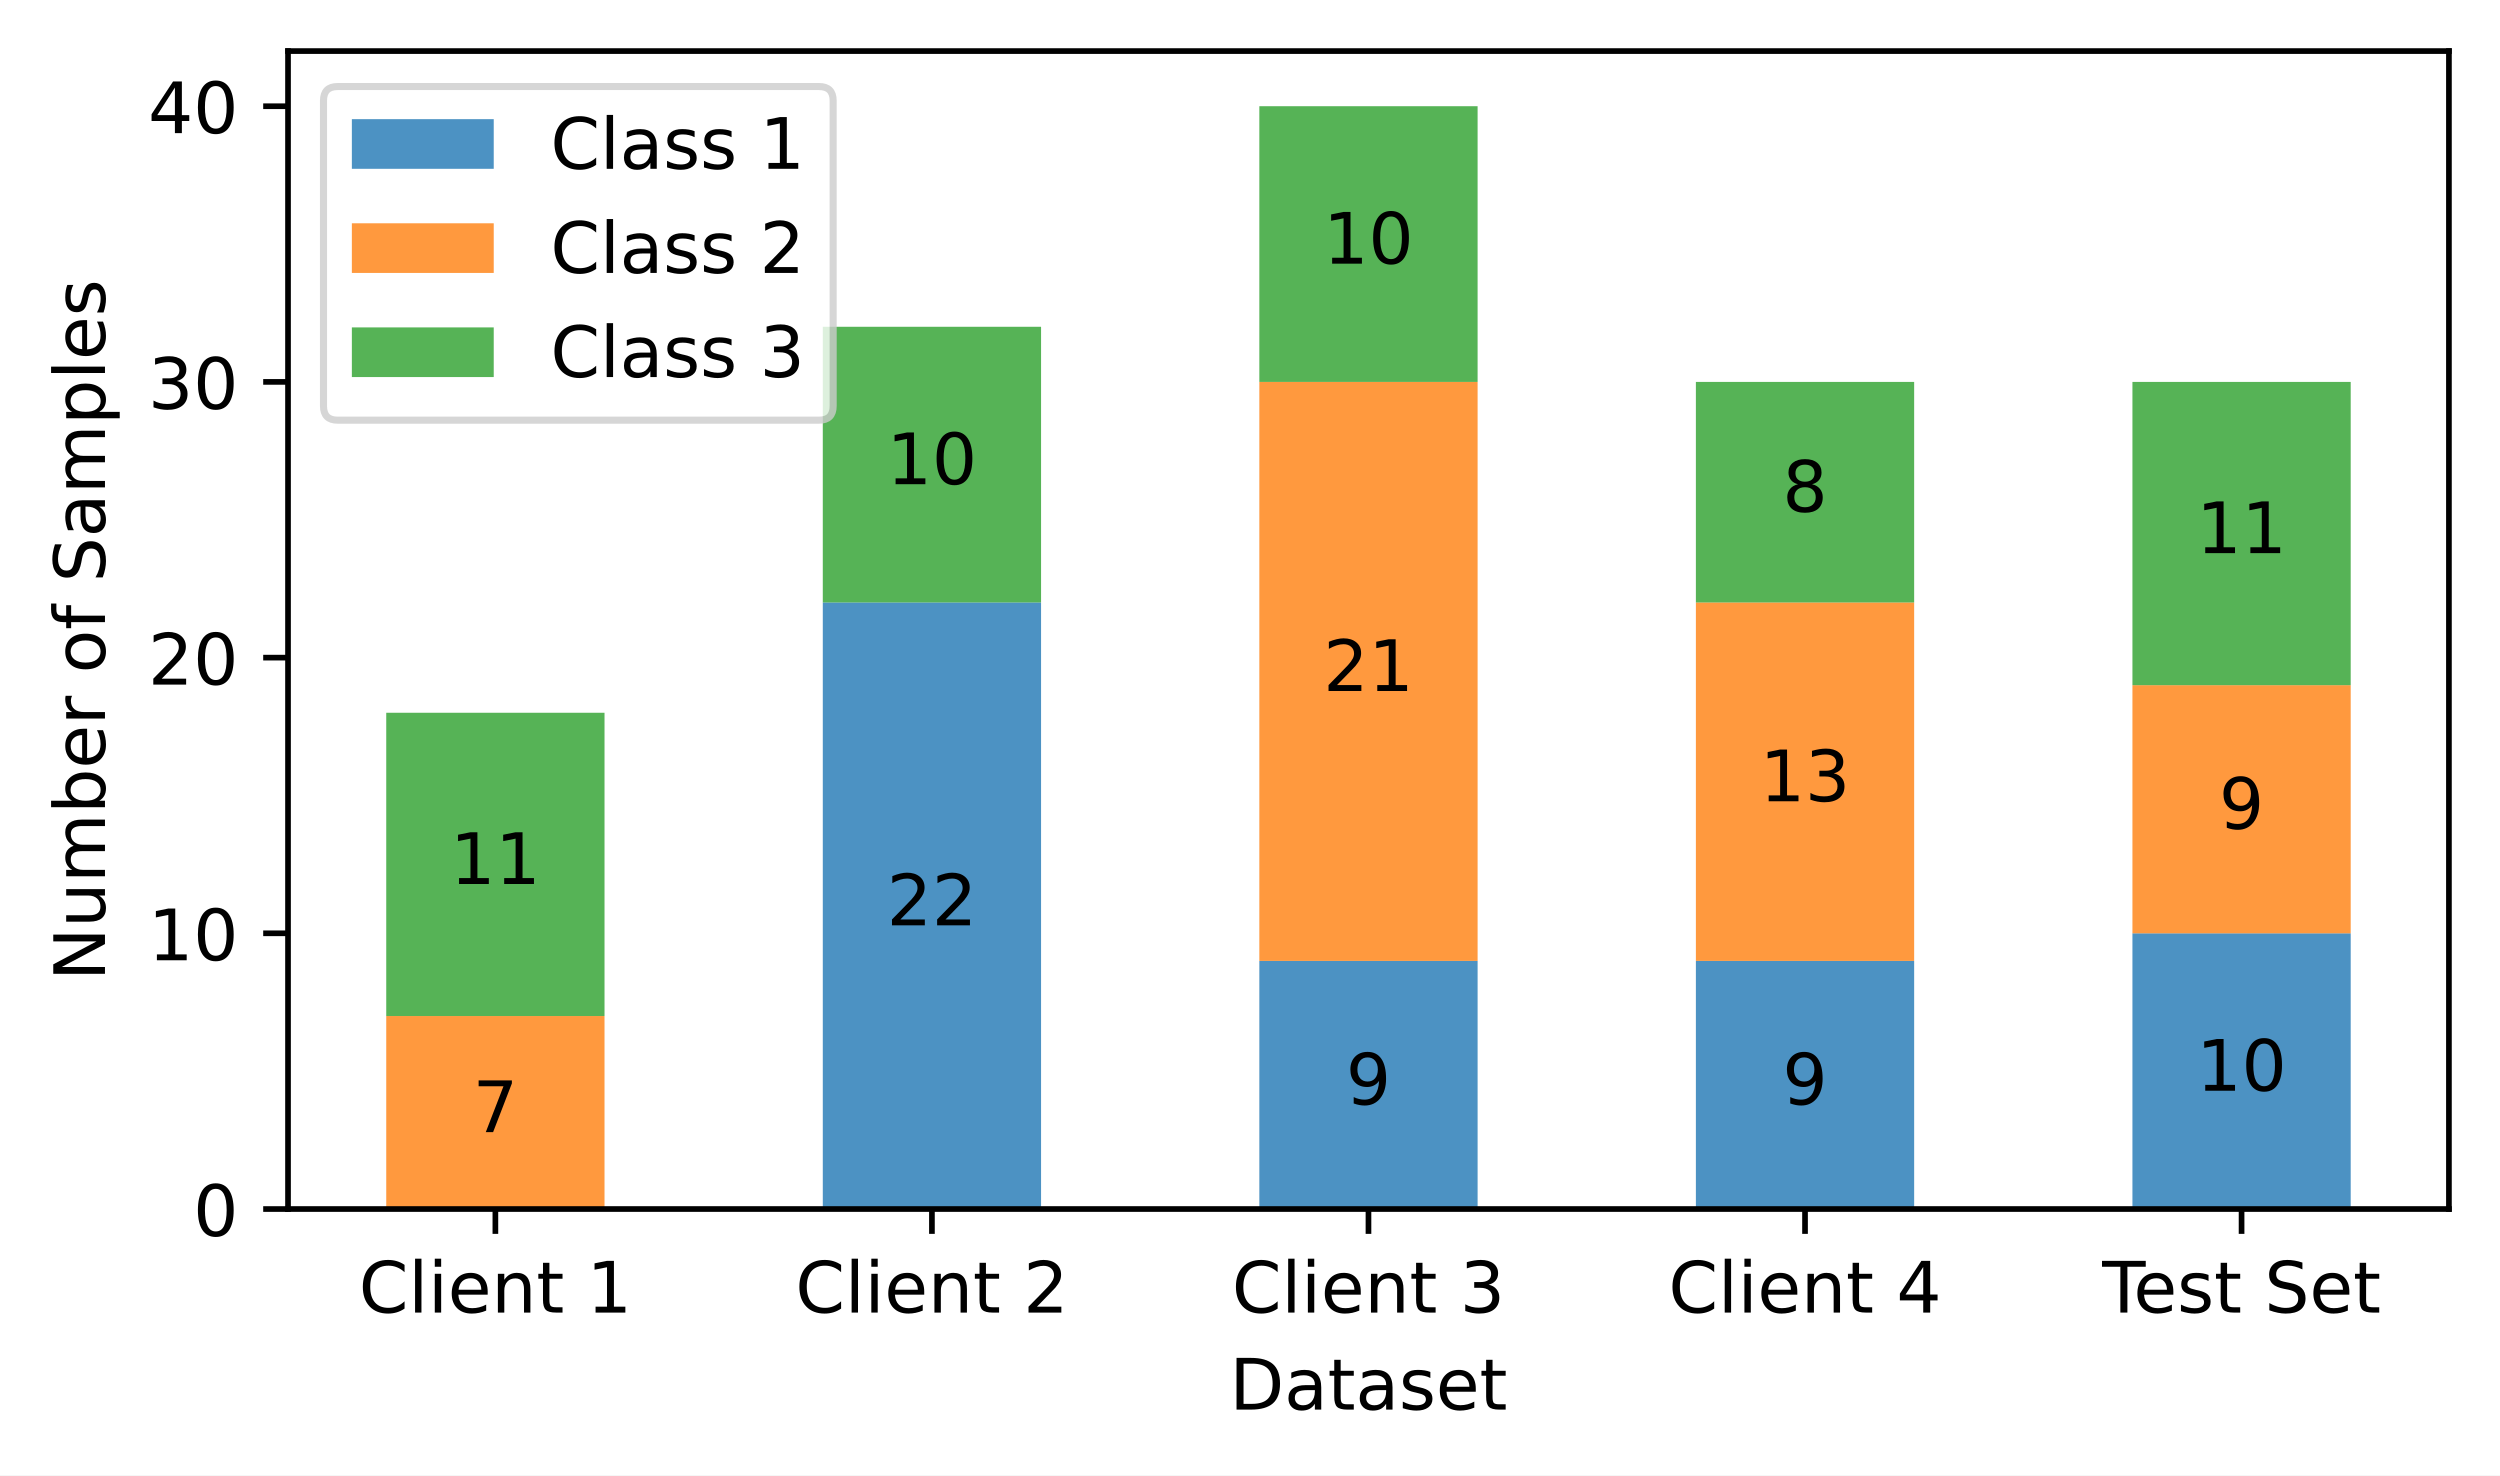
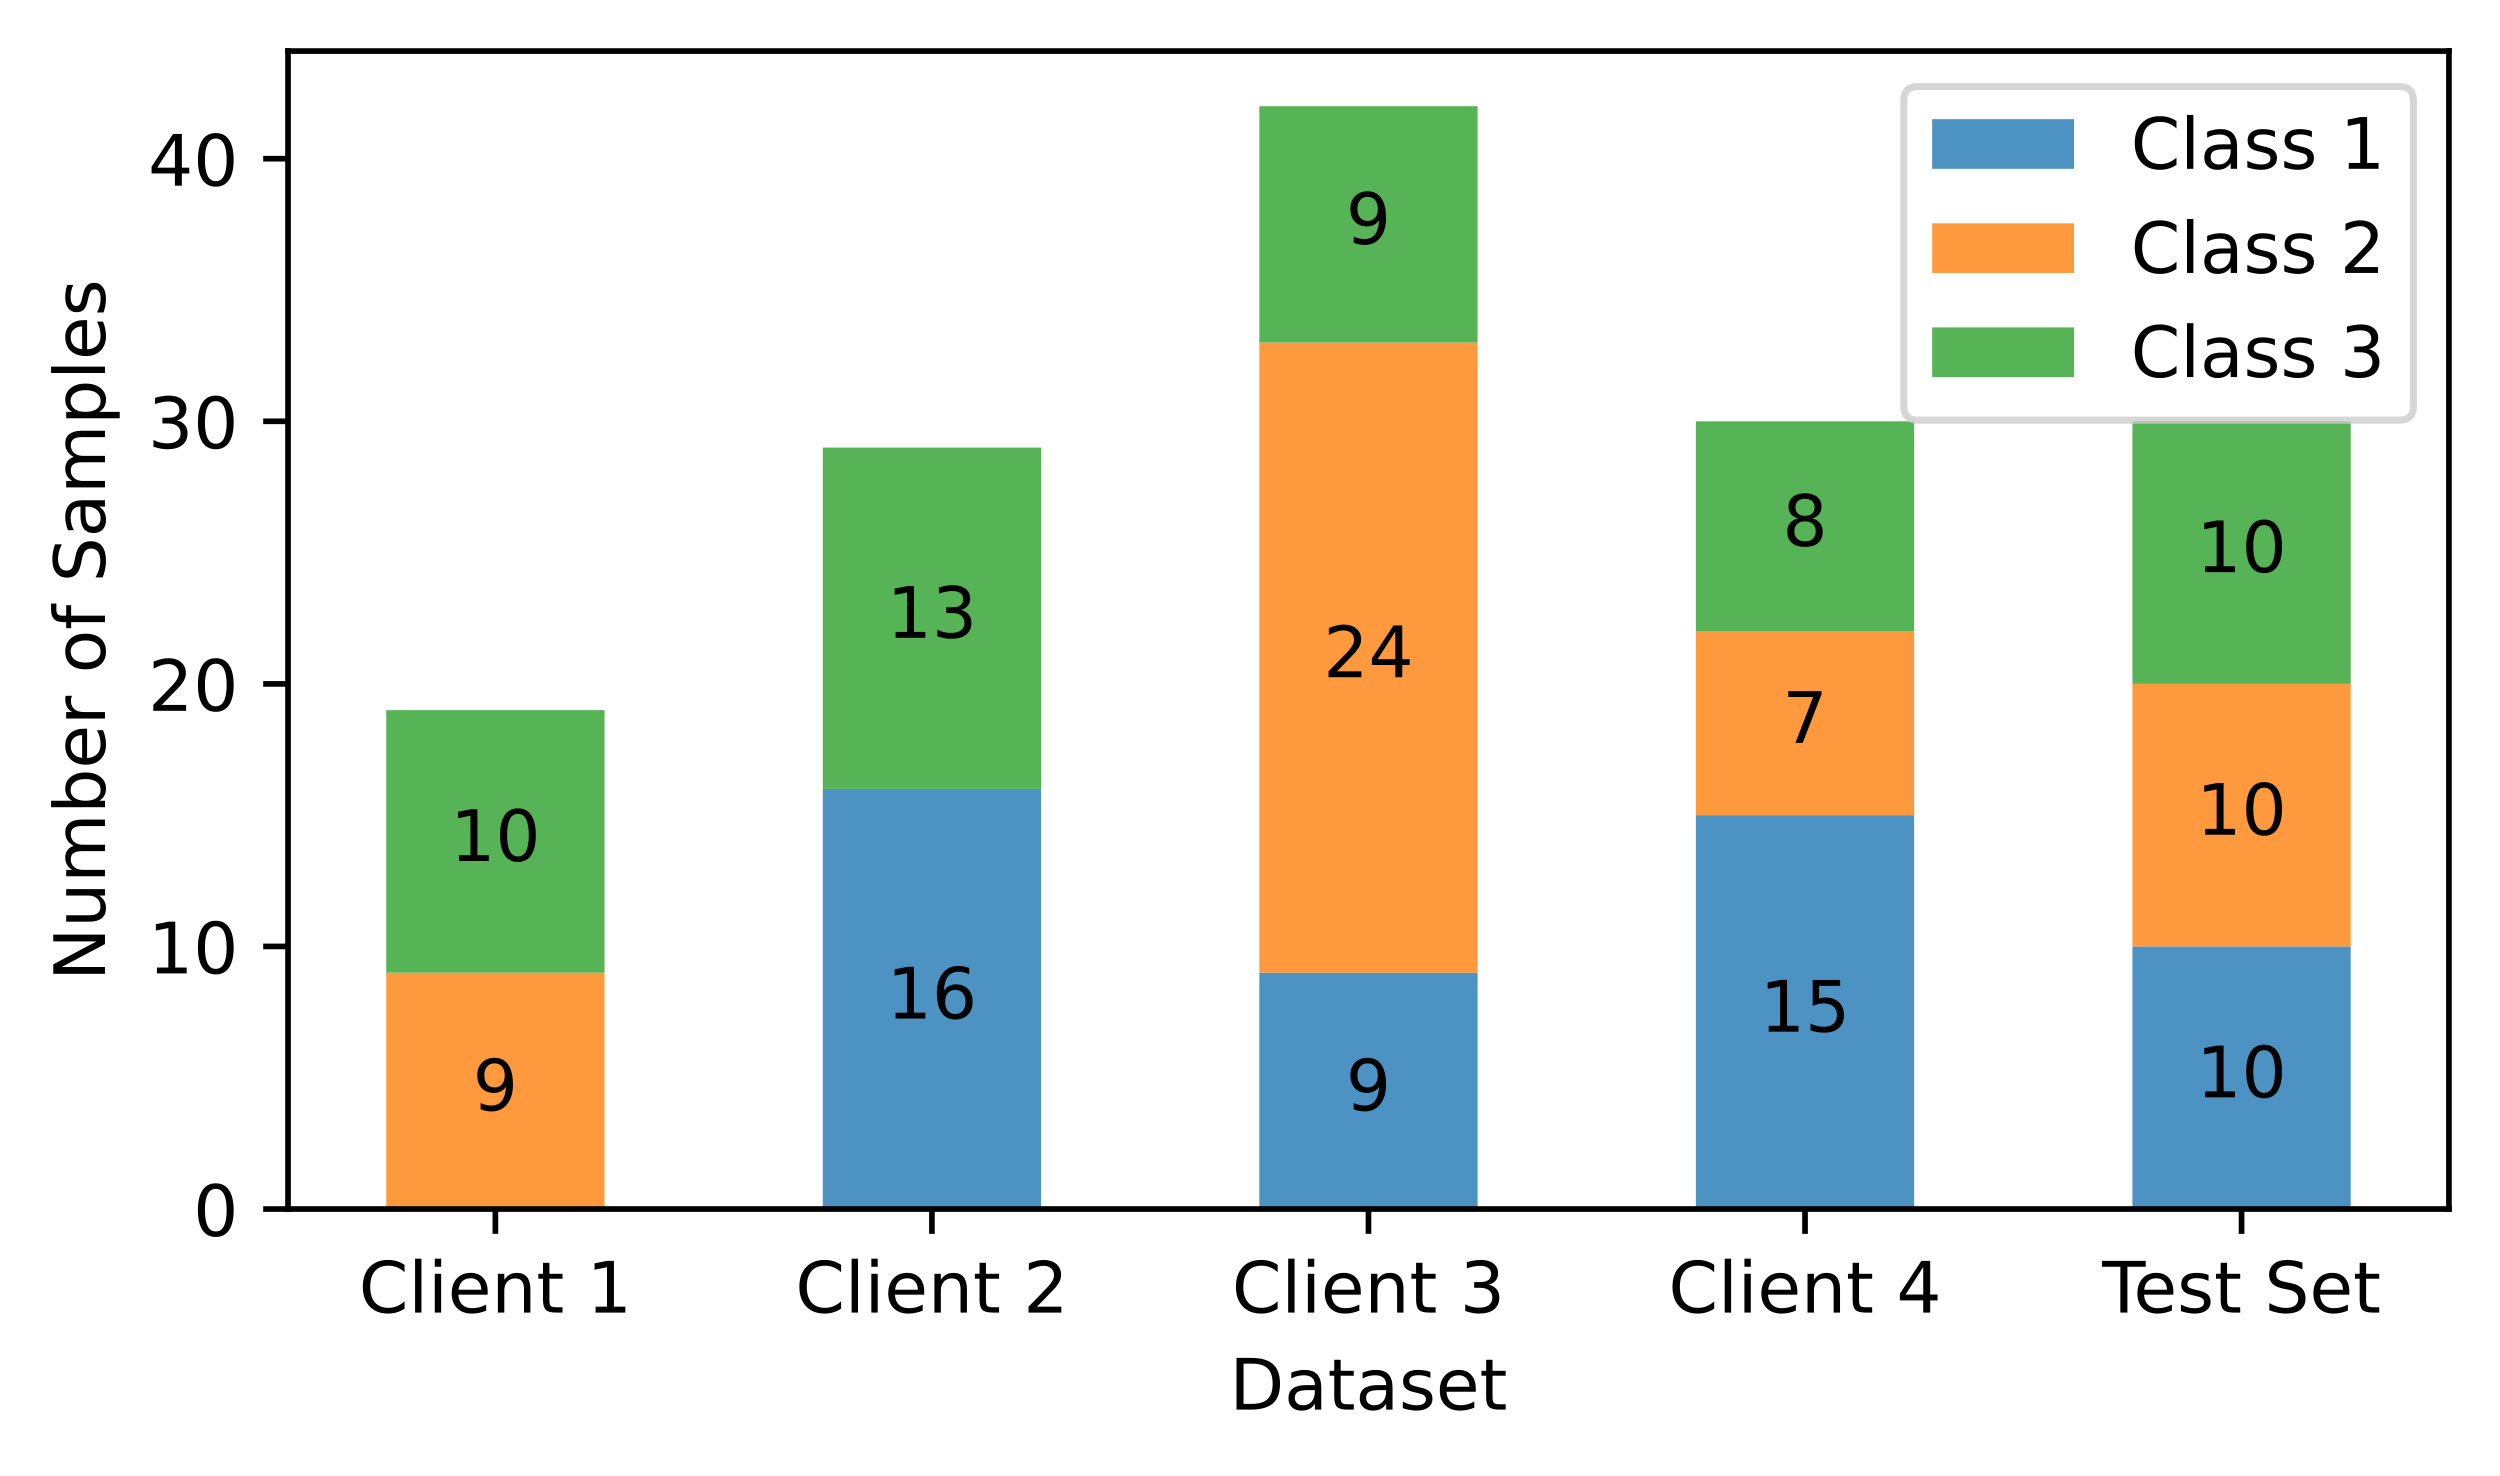
<svg xmlns="http://www.w3.org/2000/svg" xmlns:xlink="http://www.w3.org/1999/xlink" width="352.433pt" height="207.996pt" viewBox="0 0 352.433 207.996" version="1.1">
  <defs>
    <style type="text/css">*{stroke-linejoin: round; stroke-linecap: butt}</style>
  </defs>
  <g id="figure_1">
    <g id="patch_1">
      <path d="M 0 207.996  L 352.433 207.996  L 352.433 0  L 0 0  z " style="fill: #ffffff" />
    </g>
    <g id="axes_1">
      <g id="patch_2">
        <path d="M 40.603 170.44  L 345.233 170.44  L 345.233 7.2  L 40.603 7.2  z " style="fill: #ffffff" />
      </g>
      <g id="patch_3">
-         <path d="M 54.45 170.44  L 85.221 170.44  L 85.221 170.44  L 54.45 170.44  z " clip-path="url(#p3983494d0d)" style="fill: #1f77b4; opacity: 0.8" />
+         <path d="M 54.45 170.44  L 85.221 170.44  L 85.221 170.44  L 54.45 170.44  z " clip-path="url(#pff67cc8f64)" style="fill: #1f77b4; opacity: 0.8" />
      </g>
      <g id="patch_4">
-         <path d="M 115.991 170.44  L 146.762 170.44  L 146.762 84.933  L 115.991 84.933  z " clip-path="url(#p3983494d0d)" style="fill: #1f77b4; opacity: 0.8" />
+         <path d="M 115.991 170.44  L 146.762 170.44  L 146.762 111.215  L 115.991 111.215  z " clip-path="url(#pff67cc8f64)" style="fill: #1f77b4; opacity: 0.8" />
      </g>
      <g id="patch_5">
-         <path d="M 177.533 170.44  L 208.303 170.44  L 208.303 135.46  L 177.533 135.46  z " clip-path="url(#p3983494d0d)" style="fill: #1f77b4; opacity: 0.8" />
+         <path d="M 177.533 170.44  L 208.303 170.44  L 208.303 137.126  L 177.533 137.126  z " clip-path="url(#pff67cc8f64)" style="fill: #1f77b4; opacity: 0.8" />
      </g>
      <g id="patch_6">
-         <path d="M 239.074 170.44  L 269.845 170.44  L 269.845 135.46  L 239.074 135.46  z " clip-path="url(#p3983494d0d)" style="fill: #1f77b4; opacity: 0.8" />
+         <path d="M 239.074 170.44  L 269.845 170.44  L 269.845 114.916  L 239.074 114.916  z " clip-path="url(#pff67cc8f64)" style="fill: #1f77b4; opacity: 0.8" />
      </g>
      <g id="patch_7">
-         <path d="M 300.616 170.44  L 331.386 170.44  L 331.386 131.573  L 300.616 131.573  z " clip-path="url(#p3983494d0d)" style="fill: #1f77b4; opacity: 0.8" />
+         <path d="M 300.616 170.44  L 331.386 170.44  L 331.386 133.424  L 300.616 133.424  z " clip-path="url(#pff67cc8f64)" style="fill: #1f77b4; opacity: 0.8" />
      </g>
      <g id="patch_8">
-         <path d="M 54.45 170.44  L 85.221 170.44  L 85.221 143.233  L 54.45 143.233  z " clip-path="url(#p3983494d0d)" style="fill: #ff7f0e; opacity: 0.8" />
+         <path d="M 54.45 170.44  L 85.221 170.44  L 85.221 137.126  L 54.45 137.126  z " clip-path="url(#pff67cc8f64)" style="fill: #ff7f0e; opacity: 0.8" />
      </g>
      <g id="patch_9">
-         <path d="M 115.991 84.933  L 146.762 84.933  L 146.762 84.933  L 115.991 84.933  z " clip-path="url(#p3983494d0d)" style="fill: #ff7f0e; opacity: 0.8" />
+         <path d="M 115.991 111.215  L 146.762 111.215  L 146.762 111.215  L 115.991 111.215  z " clip-path="url(#pff67cc8f64)" style="fill: #ff7f0e; opacity: 0.8" />
      </g>
      <g id="patch_10">
-         <path d="M 177.533 135.46  L 208.303 135.46  L 208.303 53.84  L 177.533 53.84  z " clip-path="url(#p3983494d0d)" style="fill: #ff7f0e; opacity: 0.8" />
+         <path d="M 177.533 137.126  L 208.303 137.126  L 208.303 48.288  L 177.533 48.288  z " clip-path="url(#pff67cc8f64)" style="fill: #ff7f0e; opacity: 0.8" />
      </g>
      <g id="patch_11">
-         <path d="M 239.074 135.46  L 269.845 135.46  L 269.845 84.933  L 239.074 84.933  z " clip-path="url(#p3983494d0d)" style="fill: #ff7f0e; opacity: 0.8" />
+         <path d="M 239.074 114.916  L 269.845 114.916  L 269.845 89.005  L 239.074 89.005  z " clip-path="url(#pff67cc8f64)" style="fill: #ff7f0e; opacity: 0.8" />
      </g>
      <g id="patch_12">
-         <path d="M 300.616 131.573  L 331.386 131.573  L 331.386 96.593  L 300.616 96.593  z " clip-path="url(#p3983494d0d)" style="fill: #ff7f0e; opacity: 0.8" />
+         <path d="M 300.616 133.424  L 331.386 133.424  L 331.386 96.408  L 300.616 96.408  z " clip-path="url(#pff67cc8f64)" style="fill: #ff7f0e; opacity: 0.8" />
      </g>
      <g id="patch_13">
-         <path d="M 54.45 143.233  L 85.221 143.233  L 85.221 100.48  L 54.45 100.48  z " clip-path="url(#p3983494d0d)" style="fill: #2ca02c; opacity: 0.8" />
+         <path d="M 54.45 137.126  L 85.221 137.126  L 85.221 100.11  L 54.45 100.11  z " clip-path="url(#pff67cc8f64)" style="fill: #2ca02c; opacity: 0.8" />
      </g>
      <g id="patch_14">
-         <path d="M 115.991 84.933  L 146.762 84.933  L 146.762 46.067  L 115.991 46.067  z " clip-path="url(#p3983494d0d)" style="fill: #2ca02c; opacity: 0.8" />
+         <path d="M 115.991 111.215  L 146.762 111.215  L 146.762 63.094  L 115.991 63.094  z " clip-path="url(#pff67cc8f64)" style="fill: #2ca02c; opacity: 0.8" />
      </g>
      <g id="patch_15">
-         <path d="M 177.533 53.84  L 208.303 53.84  L 208.303 14.973  L 177.533 14.973  z " clip-path="url(#p3983494d0d)" style="fill: #2ca02c; opacity: 0.8" />
+         <path d="M 177.533 48.288  L 208.303 48.288  L 208.303 14.973  L 177.533 14.973  z " clip-path="url(#pff67cc8f64)" style="fill: #2ca02c; opacity: 0.8" />
      </g>
      <g id="patch_16">
-         <path d="M 239.074 84.933  L 269.845 84.933  L 269.845 53.84  L 239.074 53.84  z " clip-path="url(#p3983494d0d)" style="fill: #2ca02c; opacity: 0.8" />
+         <path d="M 239.074 89.005  L 269.845 89.005  L 269.845 59.392  L 239.074 59.392  z " clip-path="url(#pff67cc8f64)" style="fill: #2ca02c; opacity: 0.8" />
      </g>
      <g id="patch_17">
-         <path d="M 300.616 96.593  L 331.386 96.593  L 331.386 53.84  L 300.616 53.84  z " clip-path="url(#p3983494d0d)" style="fill: #2ca02c; opacity: 0.8" />
+         <path d="M 300.616 96.408  L 331.386 96.408  L 331.386 59.392  L 300.616 59.392  z " clip-path="url(#pff67cc8f64)" style="fill: #2ca02c; opacity: 0.8" />
      </g>
      <g id="matplotlib.axis_1">
        <g id="xtick_1">
          <g id="line2d_1">
            <defs>
-               <path id="m4c59053c6f" d="M 0 0  L 0 3.5  " style="stroke: #000000; stroke-width: 0.8" />
+               <path id="ma53c6203c0" d="M 0 0  L 0 3.5  " style="stroke: #000000; stroke-width: 0.8" />
            </defs>
            <g>
-               <use xlink:href="#m4c59053c6f" x="69.835" y="170.44" style="stroke: #000000; stroke-width: 0.8" />
+               <use xlink:href="#ma53c6203c0" x="69.835" y="170.44" style="stroke: #000000; stroke-width: 0.8" />
            </g>
          </g>
          <g id="text_1">
            <g transform="translate(50.58998 185.0384) scale(0.1 -0.1)">
              <defs>
                <path id="DejaVuSans-43" d="M 4122 4306  L 4122 3641  Q 3803 3938 3442 4084  Q 3081 4231 2675 4231  Q 1875 4231 1450 3742  Q 1025 3253 1025 2328  Q 1025 1406 1450 917  Q 1875 428 2675 428  Q 3081 428 3442 575  Q 3803 722 4122 1019  L 4122 359  Q 3791 134 3420 21  Q 3050 -91 2638 -91  Q 1578 -91 968 557  Q 359 1206 359 2328  Q 359 3453 968 4101  Q 1578 4750 2638 4750  Q 3056 4750 3426 4639  Q 3797 4528 4122 4306  z " transform="scale(0.015625)" />
                <path id="DejaVuSans-6c" d="M 603 4863  L 1178 4863  L 1178 0  L 603 0  L 603 4863  z " transform="scale(0.015625)" />
                <path id="DejaVuSans-69" d="M 603 3500  L 1178 3500  L 1178 0  L 603 0  L 603 3500  z M 603 4863  L 1178 4863  L 1178 4134  L 603 4134  L 603 4863  z " transform="scale(0.015625)" />
                <path id="DejaVuSans-65" d="M 3597 1894  L 3597 1613  L 953 1613  Q 991 1019 1311 708  Q 1631 397 2203 397  Q 2534 397 2845 478  Q 3156 559 3463 722  L 3463 178  Q 3153 47 2828 -22  Q 2503 -91 2169 -91  Q 1331 -91 842 396  Q 353 884 353 1716  Q 353 2575 817 3079  Q 1281 3584 2069 3584  Q 2775 3584 3186 3129  Q 3597 2675 3597 1894  z M 3022 2063  Q 3016 2534 2758 2815  Q 2500 3097 2075 3097  Q 1594 3097 1305 2825  Q 1016 2553 972 2059  L 3022 2063  z " transform="scale(0.015625)" />
                <path id="DejaVuSans-6e" d="M 3513 2113  L 3513 0  L 2938 0  L 2938 2094  Q 2938 2591 2744 2837  Q 2550 3084 2163 3084  Q 1697 3084 1428 2787  Q 1159 2491 1159 1978  L 1159 0  L 581 0  L 581 3500  L 1159 3500  L 1159 2956  Q 1366 3272 1645 3428  Q 1925 3584 2291 3584  Q 2894 3584 3203 3211  Q 3513 2838 3513 2113  z " transform="scale(0.015625)" />
                <path id="DejaVuSans-74" d="M 1172 4494  L 1172 3500  L 2356 3500  L 2356 3053  L 1172 3053  L 1172 1153  Q 1172 725 1289 603  Q 1406 481 1766 481  L 2356 481  L 2356 0  L 1766 0  Q 1100 0 847 248  Q 594 497 594 1153  L 594 3053  L 172 3053  L 172 3500  L 594 3500  L 594 4494  L 1172 4494  z " transform="scale(0.015625)" />
                <path id="DejaVuSans-20" transform="scale(0.015625)" />
                <path id="DejaVuSans-31" d="M 794 531  L 1825 531  L 1825 4091  L 703 3866  L 703 4441  L 1819 4666  L 2450 4666  L 2450 531  L 3481 531  L 3481 0  L 794 0  L 794 531  z " transform="scale(0.015625)" />
              </defs>
              <use xlink:href="#DejaVuSans-43" />
              <use xlink:href="#DejaVuSans-6c" x="69.824" />
              <use xlink:href="#DejaVuSans-69" x="97.607" />
              <use xlink:href="#DejaVuSans-65" x="125.391" />
              <use xlink:href="#DejaVuSans-6e" x="186.914" />
              <use xlink:href="#DejaVuSans-74" x="250.293" />
              <use xlink:href="#DejaVuSans-20" x="289.502" />
              <use xlink:href="#DejaVuSans-31" x="321.289" />
            </g>
          </g>
        </g>
        <g id="xtick_2">
          <g id="line2d_2">
            <g>
-               <use xlink:href="#m4c59053c6f" x="131.377" y="170.44" style="stroke: #000000; stroke-width: 0.8" />
+               <use xlink:href="#ma53c6203c0" x="131.377" y="170.44" style="stroke: #000000; stroke-width: 0.8" />
            </g>
          </g>
          <g id="text_2">
            <g transform="translate(112.1314 185.0384) scale(0.1 -0.1)">
              <defs>
                <path id="DejaVuSans-32" d="M 1228 531  L 3431 531  L 3431 0  L 469 0  L 469 531  Q 828 903 1448 1529  Q 2069 2156 2228 2338  Q 2531 2678 2651 2914  Q 2772 3150 2772 3378  Q 2772 3750 2511 3984  Q 2250 4219 1831 4219  Q 1534 4219 1204 4116  Q 875 4013 500 3803  L 500 4441  Q 881 4594 1212 4672  Q 1544 4750 1819 4750  Q 2544 4750 2975 4387  Q 3406 4025 3406 3419  Q 3406 3131 3298 2873  Q 3191 2616 2906 2266  Q 2828 2175 2409 1742  Q 1991 1309 1228 531  z " transform="scale(0.015625)" />
              </defs>
              <use xlink:href="#DejaVuSans-43" />
              <use xlink:href="#DejaVuSans-6c" x="69.824" />
              <use xlink:href="#DejaVuSans-69" x="97.607" />
              <use xlink:href="#DejaVuSans-65" x="125.391" />
              <use xlink:href="#DejaVuSans-6e" x="186.914" />
              <use xlink:href="#DejaVuSans-74" x="250.293" />
              <use xlink:href="#DejaVuSans-20" x="289.502" />
              <use xlink:href="#DejaVuSans-32" x="321.289" />
            </g>
          </g>
        </g>
        <g id="xtick_3">
          <g id="line2d_3">
            <g>
-               <use xlink:href="#m4c59053c6f" x="192.918" y="170.44" style="stroke: #000000; stroke-width: 0.8" />
+               <use xlink:href="#ma53c6203c0" x="192.918" y="170.44" style="stroke: #000000; stroke-width: 0.8" />
            </g>
          </g>
          <g id="text_3">
            <g transform="translate(173.6728 185.0384) scale(0.1 -0.1)">
              <defs>
                <path id="DejaVuSans-33" d="M 2597 2516  Q 3050 2419 3304 2112  Q 3559 1806 3559 1356  Q 3559 666 3084 287  Q 2609 -91 1734 -91  Q 1441 -91 1130 -33  Q 819 25 488 141  L 488 750  Q 750 597 1062 519  Q 1375 441 1716 441  Q 2309 441 2620 675  Q 2931 909 2931 1356  Q 2931 1769 2642 2001  Q 2353 2234 1838 2234  L 1294 2234  L 1294 2753  L 1863 2753  Q 2328 2753 2575 2939  Q 2822 3125 2822 3475  Q 2822 3834 2567 4026  Q 2313 4219 1838 4219  Q 1578 4219 1281 4162  Q 984 4106 628 3988  L 628 4550  Q 988 4650 1302 4700  Q 1616 4750 1894 4750  Q 2613 4750 3031 4423  Q 3450 4097 3450 3541  Q 3450 3153 3228 2886  Q 3006 2619 2597 2516  z " transform="scale(0.015625)" />
              </defs>
              <use xlink:href="#DejaVuSans-43" />
              <use xlink:href="#DejaVuSans-6c" x="69.824" />
              <use xlink:href="#DejaVuSans-69" x="97.607" />
              <use xlink:href="#DejaVuSans-65" x="125.391" />
              <use xlink:href="#DejaVuSans-6e" x="186.914" />
              <use xlink:href="#DejaVuSans-74" x="250.293" />
              <use xlink:href="#DejaVuSans-20" x="289.502" />
              <use xlink:href="#DejaVuSans-33" x="321.289" />
            </g>
          </g>
        </g>
        <g id="xtick_4">
          <g id="line2d_4">
            <g>
-               <use xlink:href="#m4c59053c6f" x="254.46" y="170.44" style="stroke: #000000; stroke-width: 0.8" />
+               <use xlink:href="#ma53c6203c0" x="254.46" y="170.44" style="stroke: #000000; stroke-width: 0.8" />
            </g>
          </g>
          <g id="text_4">
            <g transform="translate(235.2142 185.0384) scale(0.1 -0.1)">
              <defs>
                <path id="DejaVuSans-34" d="M 2419 4116  L 825 1625  L 2419 1625  L 2419 4116  z M 2253 4666  L 3047 4666  L 3047 1625  L 3713 1625  L 3713 1100  L 3047 1100  L 3047 0  L 2419 0  L 2419 1100  L 313 1100  L 313 1709  L 2253 4666  z " transform="scale(0.015625)" />
              </defs>
              <use xlink:href="#DejaVuSans-43" />
              <use xlink:href="#DejaVuSans-6c" x="69.824" />
              <use xlink:href="#DejaVuSans-69" x="97.607" />
              <use xlink:href="#DejaVuSans-65" x="125.391" />
              <use xlink:href="#DejaVuSans-6e" x="186.914" />
              <use xlink:href="#DejaVuSans-74" x="250.293" />
              <use xlink:href="#DejaVuSans-20" x="289.502" />
              <use xlink:href="#DejaVuSans-34" x="321.289" />
            </g>
          </g>
        </g>
        <g id="xtick_5">
          <g id="line2d_5">
            <g>
-               <use xlink:href="#m4c59053c6f" x="316.001" y="170.44" style="stroke: #000000; stroke-width: 0.8" />
+               <use xlink:href="#ma53c6203c0" x="316.001" y="170.44" style="stroke: #000000; stroke-width: 0.8" />
            </g>
          </g>
          <g id="text_5">
            <g transform="translate(296.3556 185.0384) scale(0.1 -0.1)">
              <defs>
                <path id="DejaVuSans-54" d="M -19 4666  L 3928 4666  L 3928 4134  L 2272 4134  L 2272 0  L 1638 0  L 1638 4134  L -19 4134  L -19 4666  z " transform="scale(0.015625)" />
                <path id="DejaVuSans-73" d="M 2834 3397  L 2834 2853  Q 2591 2978 2328 3040  Q 2066 3103 1784 3103  Q 1356 3103 1142 2972  Q 928 2841 928 2578  Q 928 2378 1081 2264  Q 1234 2150 1697 2047  L 1894 2003  Q 2506 1872 2764 1633  Q 3022 1394 3022 966  Q 3022 478 2636 193  Q 2250 -91 1575 -91  Q 1294 -91 989 -36  Q 684 19 347 128  L 347 722  Q 666 556 975 473  Q 1284 391 1588 391  Q 1994 391 2212 530  Q 2431 669 2431 922  Q 2431 1156 2273 1281  Q 2116 1406 1581 1522  L 1381 1569  Q 847 1681 609 1914  Q 372 2147 372 2553  Q 372 3047 722 3315  Q 1072 3584 1716 3584  Q 2034 3584 2315 3537  Q 2597 3491 2834 3397  z " transform="scale(0.015625)" />
                <path id="DejaVuSans-53" d="M 3425 4513  L 3425 3897  Q 3066 4069 2747 4153  Q 2428 4238 2131 4238  Q 1616 4238 1336 4038  Q 1056 3838 1056 3469  Q 1056 3159 1242 3001  Q 1428 2844 1947 2747  L 2328 2669  Q 3034 2534 3370 2195  Q 3706 1856 3706 1288  Q 3706 609 3251 259  Q 2797 -91 1919 -91  Q 1588 -91 1214 -16  Q 841 59 441 206  L 441 856  Q 825 641 1194 531  Q 1563 422 1919 422  Q 2459 422 2753 634  Q 3047 847 3047 1241  Q 3047 1584 2836 1778  Q 2625 1972 2144 2069  L 1759 2144  Q 1053 2284 737 2584  Q 422 2884 422 3419  Q 422 4038 858 4394  Q 1294 4750 2059 4750  Q 2388 4750 2728 4690  Q 3069 4631 3425 4513  z " transform="scale(0.015625)" />
              </defs>
              <use xlink:href="#DejaVuSans-54" />
              <use xlink:href="#DejaVuSans-65" x="44.084" />
              <use xlink:href="#DejaVuSans-73" x="105.607" />
              <use xlink:href="#DejaVuSans-74" x="157.707" />
              <use xlink:href="#DejaVuSans-20" x="196.916" />
              <use xlink:href="#DejaVuSans-53" x="228.703" />
              <use xlink:href="#DejaVuSans-65" x="292.18" />
              <use xlink:href="#DejaVuSans-74" x="353.703" />
            </g>
          </g>
        </g>
        <g id="text_6">
          <g transform="translate(173.3384 198.7166) scale(0.1 -0.1)">
            <defs>
              <path id="DejaVuSans-44" d="M 1259 4147  L 1259 519  L 2022 519  Q 2988 519 3436 956  Q 3884 1394 3884 2338  Q 3884 3275 3436 3711  Q 2988 4147 2022 4147  L 1259 4147  z M 628 4666  L 1925 4666  Q 3281 4666 3915 4102  Q 4550 3538 4550 2338  Q 4550 1131 3912 565  Q 3275 0 1925 0  L 628 0  L 628 4666  z " transform="scale(0.015625)" />
              <path id="DejaVuSans-61" d="M 2194 1759  Q 1497 1759 1228 1600  Q 959 1441 959 1056  Q 959 750 1161 570  Q 1363 391 1709 391  Q 2188 391 2477 730  Q 2766 1069 2766 1631  L 2766 1759  L 2194 1759  z M 3341 1997  L 3341 0  L 2766 0  L 2766 531  Q 2569 213 2275 61  Q 1981 -91 1556 -91  Q 1019 -91 701 211  Q 384 513 384 1019  Q 384 1609 779 1909  Q 1175 2209 1959 2209  L 2766 2209  L 2766 2266  Q 2766 2663 2505 2880  Q 2244 3097 1772 3097  Q 1472 3097 1187 3025  Q 903 2953 641 2809  L 641 3341  Q 956 3463 1253 3523  Q 1550 3584 1831 3584  Q 2591 3584 2966 3190  Q 3341 2797 3341 1997  z " transform="scale(0.015625)" />
            </defs>
            <use xlink:href="#DejaVuSans-44" />
            <use xlink:href="#DejaVuSans-61" x="77.002" />
            <use xlink:href="#DejaVuSans-74" x="138.281" />
            <use xlink:href="#DejaVuSans-61" x="177.49" />
            <use xlink:href="#DejaVuSans-73" x="238.77" />
            <use xlink:href="#DejaVuSans-65" x="290.869" />
            <use xlink:href="#DejaVuSans-74" x="352.393" />
          </g>
        </g>
      </g>
      <g id="matplotlib.axis_2">
        <g id="ytick_1">
          <g id="line2d_6">
            <defs>
-               <path id="me92ac2eef7" d="M 0 0  L -3.5 0  " style="stroke: #000000; stroke-width: 0.8" />
+               <path id="m9f938c3505" d="M 0 0  L -3.5 0  " style="stroke: #000000; stroke-width: 0.8" />
            </defs>
            <g>
-               <use xlink:href="#me92ac2eef7" x="40.603" y="170.44" style="stroke: #000000; stroke-width: 0.8" />
+               <use xlink:href="#m9f938c3505" x="40.603" y="170.44" style="stroke: #000000; stroke-width: 0.8" />
            </g>
          </g>
          <g id="text_7">
            <g transform="translate(27.24063 174.2392) scale(0.1 -0.1)">
              <defs>
                <path id="DejaVuSans-30" d="M 2034 4250  Q 1547 4250 1301 3770  Q 1056 3291 1056 2328  Q 1056 1369 1301 889  Q 1547 409 2034 409  Q 2525 409 2770 889  Q 3016 1369 3016 2328  Q 3016 3291 2770 3770  Q 2525 4250 2034 4250  z M 2034 4750  Q 2819 4750 3233 4129  Q 3647 3509 3647 2328  Q 3647 1150 3233 529  Q 2819 -91 2034 -91  Q 1250 -91 836 529  Q 422 1150 422 2328  Q 422 3509 836 4129  Q 1250 4750 2034 4750  z " transform="scale(0.015625)" />
              </defs>
              <use xlink:href="#DejaVuSans-30" />
            </g>
          </g>
        </g>
        <g id="ytick_2">
          <g id="line2d_7">
            <g>
-               <use xlink:href="#me92ac2eef7" x="40.603" y="131.573" style="stroke: #000000; stroke-width: 0.8" />
+               <use xlink:href="#m9f938c3505" x="40.603" y="133.424" style="stroke: #000000; stroke-width: 0.8" />
            </g>
          </g>
          <g id="text_8">
-             <g transform="translate(20.87813 135.3726) scale(0.1 -0.1)">
+             <g transform="translate(20.87813 137.2233) scale(0.1 -0.1)">
              <use xlink:href="#DejaVuSans-31" />
              <use xlink:href="#DejaVuSans-30" x="63.623" />
            </g>
          </g>
        </g>
        <g id="ytick_3">
          <g id="line2d_8">
            <g>
-               <use xlink:href="#me92ac2eef7" x="40.603" y="92.707" style="stroke: #000000; stroke-width: 0.8" />
+               <use xlink:href="#m9f938c3505" x="40.603" y="96.408" style="stroke: #000000; stroke-width: 0.8" />
            </g>
          </g>
          <g id="text_9">
-             <g transform="translate(20.87813 96.50589) scale(0.1 -0.1)">
+             <g transform="translate(20.87813 100.2075) scale(0.1 -0.1)">
              <use xlink:href="#DejaVuSans-32" />
              <use xlink:href="#DejaVuSans-30" x="63.623" />
            </g>
          </g>
        </g>
        <g id="ytick_4">
          <g id="line2d_9">
            <g>
-               <use xlink:href="#me92ac2eef7" x="40.603" y="53.84" style="stroke: #000000; stroke-width: 0.8" />
+               <use xlink:href="#m9f938c3505" x="40.603" y="59.392" style="stroke: #000000; stroke-width: 0.8" />
            </g>
          </g>
          <g id="text_10">
-             <g transform="translate(20.87813 57.63922) scale(0.1 -0.1)">
+             <g transform="translate(20.87813 63.1916) scale(0.1 -0.1)">
              <use xlink:href="#DejaVuSans-33" />
              <use xlink:href="#DejaVuSans-30" x="63.623" />
            </g>
          </g>
        </g>
        <g id="ytick_5">
          <g id="line2d_10">
            <g>
-               <use xlink:href="#me92ac2eef7" x="40.603" y="14.973" style="stroke: #000000; stroke-width: 0.8" />
+               <use xlink:href="#m9f938c3505" x="40.603" y="22.377" style="stroke: #000000; stroke-width: 0.8" />
            </g>
          </g>
          <g id="text_11">
-             <g transform="translate(20.87813 18.77255) scale(0.1 -0.1)">
+             <g transform="translate(20.87813 26.17573) scale(0.1 -0.1)">
              <use xlink:href="#DejaVuSans-34" />
              <use xlink:href="#DejaVuSans-30" x="63.623" />
            </g>
          </g>
        </g>
        <g id="text_12">
          <g transform="translate(14.79844 138.2567) rotate(-90) scale(0.1 -0.1)">
            <defs>
              <path id="DejaVuSans-4e" d="M 628 4666  L 1478 4666  L 3547 763  L 3547 4666  L 4159 4666  L 4159 0  L 3309 0  L 1241 3903  L 1241 0  L 628 0  L 628 4666  z " transform="scale(0.015625)" />
              <path id="DejaVuSans-75" d="M 544 1381  L 544 3500  L 1119 3500  L 1119 1403  Q 1119 906 1312 657  Q 1506 409 1894 409  Q 2359 409 2629 706  Q 2900 1003 2900 1516  L 2900 3500  L 3475 3500  L 3475 0  L 2900 0  L 2900 538  Q 2691 219 2414 64  Q 2138 -91 1772 -91  Q 1169 -91 856 284  Q 544 659 544 1381  z M 1991 3584  L 1991 3584  z " transform="scale(0.015625)" />
              <path id="DejaVuSans-6d" d="M 3328 2828  Q 3544 3216 3844 3400  Q 4144 3584 4550 3584  Q 5097 3584 5394 3201  Q 5691 2819 5691 2113  L 5691 0  L 5113 0  L 5113 2094  Q 5113 2597 4934 2840  Q 4756 3084 4391 3084  Q 3944 3084 3684 2787  Q 3425 2491 3425 1978  L 3425 0  L 2847 0  L 2847 2094  Q 2847 2600 2669 2842  Q 2491 3084 2119 3084  Q 1678 3084 1418 2786  Q 1159 2488 1159 1978  L 1159 0  L 581 0  L 581 3500  L 1159 3500  L 1159 2956  Q 1356 3278 1631 3431  Q 1906 3584 2284 3584  Q 2666 3584 2933 3390  Q 3200 3197 3328 2828  z " transform="scale(0.015625)" />
              <path id="DejaVuSans-62" d="M 3116 1747  Q 3116 2381 2855 2742  Q 2594 3103 2138 3103  Q 1681 3103 1420 2742  Q 1159 2381 1159 1747  Q 1159 1113 1420 752  Q 1681 391 2138 391  Q 2594 391 2855 752  Q 3116 1113 3116 1747  z M 1159 2969  Q 1341 3281 1617 3432  Q 1894 3584 2278 3584  Q 2916 3584 3314 3078  Q 3713 2572 3713 1747  Q 3713 922 3314 415  Q 2916 -91 2278 -91  Q 1894 -91 1617 61  Q 1341 213 1159 525  L 1159 0  L 581 0  L 581 4863  L 1159 4863  L 1159 2969  z " transform="scale(0.015625)" />
              <path id="DejaVuSans-72" d="M 2631 2963  Q 2534 3019 2420 3045  Q 2306 3072 2169 3072  Q 1681 3072 1420 2755  Q 1159 2438 1159 1844  L 1159 0  L 581 0  L 581 3500  L 1159 3500  L 1159 2956  Q 1341 3275 1631 3429  Q 1922 3584 2338 3584  Q 2397 3584 2469 3576  Q 2541 3569 2628 3553  L 2631 2963  z " transform="scale(0.015625)" />
              <path id="DejaVuSans-6f" d="M 1959 3097  Q 1497 3097 1228 2736  Q 959 2375 959 1747  Q 959 1119 1226 758  Q 1494 397 1959 397  Q 2419 397 2687 759  Q 2956 1122 2956 1747  Q 2956 2369 2687 2733  Q 2419 3097 1959 3097  z M 1959 3584  Q 2709 3584 3137 3096  Q 3566 2609 3566 1747  Q 3566 888 3137 398  Q 2709 -91 1959 -91  Q 1206 -91 779 398  Q 353 888 353 1747  Q 353 2609 779 3096  Q 1206 3584 1959 3584  z " transform="scale(0.015625)" />
              <path id="DejaVuSans-66" d="M 2375 4863  L 2375 4384  L 1825 4384  Q 1516 4384 1395 4259  Q 1275 4134 1275 3809  L 1275 3500  L 2222 3500  L 2222 3053  L 1275 3053  L 1275 0  L 697 0  L 697 3053  L 147 3053  L 147 3500  L 697 3500  L 697 3744  Q 697 4328 969 4595  Q 1241 4863 1831 4863  L 2375 4863  z " transform="scale(0.015625)" />
              <path id="DejaVuSans-70" d="M 1159 525  L 1159 -1331  L 581 -1331  L 581 3500  L 1159 3500  L 1159 2969  Q 1341 3281 1617 3432  Q 1894 3584 2278 3584  Q 2916 3584 3314 3078  Q 3713 2572 3713 1747  Q 3713 922 3314 415  Q 2916 -91 2278 -91  Q 1894 -91 1617 61  Q 1341 213 1159 525  z M 3116 1747  Q 3116 2381 2855 2742  Q 2594 3103 2138 3103  Q 1681 3103 1420 2742  Q 1159 2381 1159 1747  Q 1159 1113 1420 752  Q 1681 391 2138 391  Q 2594 391 2855 752  Q 3116 1113 3116 1747  z " transform="scale(0.015625)" />
            </defs>
            <use xlink:href="#DejaVuSans-4e" />
            <use xlink:href="#DejaVuSans-75" x="74.805" />
            <use xlink:href="#DejaVuSans-6d" x="138.184" />
            <use xlink:href="#DejaVuSans-62" x="235.596" />
            <use xlink:href="#DejaVuSans-65" x="299.072" />
            <use xlink:href="#DejaVuSans-72" x="360.596" />
            <use xlink:href="#DejaVuSans-20" x="401.709" />
            <use xlink:href="#DejaVuSans-6f" x="433.496" />
            <use xlink:href="#DejaVuSans-66" x="494.678" />
            <use xlink:href="#DejaVuSans-20" x="529.883" />
            <use xlink:href="#DejaVuSans-53" x="561.67" />
            <use xlink:href="#DejaVuSans-61" x="625.146" />
            <use xlink:href="#DejaVuSans-6d" x="686.426" />
            <use xlink:href="#DejaVuSans-70" x="783.838" />
            <use xlink:href="#DejaVuSans-6c" x="847.314" />
            <use xlink:href="#DejaVuSans-65" x="875.098" />
            <use xlink:href="#DejaVuSans-73" x="936.621" />
          </g>
        </g>
      </g>
      <g id="patch_18">
        <path d="M 40.603 170.44  L 40.603 7.2  " style="fill: none; stroke: #000000; stroke-width: 0.8; stroke-linejoin: miter; stroke-linecap: square" />
      </g>
      <g id="patch_19">
        <path d="M 345.233 170.44  L 345.233 7.2  " style="fill: none; stroke: #000000; stroke-width: 0.8; stroke-linejoin: miter; stroke-linecap: square" />
      </g>
      <g id="patch_20">
        <path d="M 40.603 170.44  L 345.233 170.44  " style="fill: none; stroke: #000000; stroke-width: 0.8; stroke-linejoin: miter; stroke-linecap: square" />
      </g>
      <g id="patch_21">
        <path d="M 40.603 7.2  L 345.233 7.2  " style="fill: none; stroke: #000000; stroke-width: 0.8; stroke-linejoin: miter; stroke-linecap: square" />
      </g>
      <g id="text_13">
-         <g transform="translate(125.0142 130.446) scale(0.1 -0.1)">
-           <use xlink:href="#DejaVuSans-32" />
-           <use xlink:href="#DejaVuSans-32" x="63.623" />
+         <g transform="translate(125.0142 143.5867) scale(0.1 -0.1)">
+           <defs>
+             <path id="DejaVuSans-36" d="M 2113 2584  Q 1688 2584 1439 2293  Q 1191 2003 1191 1497  Q 1191 994 1439 701  Q 1688 409 2113 409  Q 2538 409 2786 701  Q 3034 994 3034 1497  Q 3034 2003 2786 2293  Q 2538 2584 2113 2584  z M 3366 4563  L 3366 3988  Q 3128 4100 2886 4159  Q 2644 4219 2406 4219  Q 1781 4219 1451 3797  Q 1122 3375 1075 2522  Q 1259 2794 1537 2939  Q 1816 3084 2150 3084  Q 2853 3084 3261 2657  Q 3669 2231 3669 1497  Q 3669 778 3244 343  Q 2819 -91 2113 -91  Q 1303 -91 875 529  Q 447 1150 447 2328  Q 447 3434 972 4092  Q 1497 4750 2381 4750  Q 2619 4750 2861 4703  Q 3103 4656 3366 4563  z " transform="scale(0.015625)" />
+           </defs>
+           <use xlink:href="#DejaVuSans-31" />
+           <use xlink:href="#DejaVuSans-36" x="63.623" />
        </g>
      </g>
      <g id="text_14">
-         <g transform="translate(189.7369 155.7094) scale(0.1 -0.1)">
+         <g transform="translate(189.7369 156.5422) scale(0.1 -0.1)">
          <defs>
            <path id="DejaVuSans-39" d="M 703 97  L 703 672  Q 941 559 1184 500  Q 1428 441 1663 441  Q 2288 441 2617 861  Q 2947 1281 2994 2138  Q 2813 1869 2534 1725  Q 2256 1581 1919 1581  Q 1219 1581 811 2004  Q 403 2428 403 3163  Q 403 3881 828 4315  Q 1253 4750 1959 4750  Q 2769 4750 3195 4129  Q 3622 3509 3622 2328  Q 3622 1225 3098 567  Q 2575 -91 1691 -91  Q 1453 -91 1209 -44  Q 966 3 703 97  z M 1959 2075  Q 2384 2075 2632 2365  Q 2881 2656 2881 3163  Q 2881 3666 2632 3958  Q 2384 4250 1959 4250  Q 1534 4250 1286 3958  Q 1038 3666 1038 3163  Q 1038 2656 1286 2365  Q 1534 2075 1959 2075  z " transform="scale(0.015625)" />
          </defs>
          <use xlink:href="#DejaVuSans-39" />
        </g>
      </g>
      <g id="text_15">
-         <g transform="translate(251.2783 155.7094) scale(0.1 -0.1)">
+         <g transform="translate(248.097 145.4375) scale(0.1 -0.1)">
+           <defs>
+             <path id="DejaVuSans-35" d="M 691 4666  L 3169 4666  L 3169 4134  L 1269 4134  L 1269 2991  Q 1406 3038 1543 3061  Q 1681 3084 1819 3084  Q 2600 3084 3056 2656  Q 3513 2228 3513 1497  Q 3513 744 3044 326  Q 2575 -91 1722 -91  Q 1428 -91 1123 -41  Q 819 9 494 109  L 494 744  Q 775 591 1075 516  Q 1375 441 1709 441  Q 2250 441 2565 725  Q 2881 1009 2881 1497  Q 2881 1984 2565 2268  Q 2250 2553 1709 2553  Q 1456 2553 1204 2497  Q 953 2441 691 2322  L 691 4666  z " transform="scale(0.015625)" />
+           </defs>
+           <use xlink:href="#DejaVuSans-31" />
+           <use xlink:href="#DejaVuSans-35" x="63.623" />
+         </g>
+       </g>
+       <g id="text_16">
+         <g transform="translate(309.6385 154.6914) scale(0.1 -0.1)">
+           <use xlink:href="#DejaVuSans-31" />
+           <use xlink:href="#DejaVuSans-30" x="63.623" />
+         </g>
+       </g>
+       <g id="text_17">
+         <g transform="translate(66.65405 156.5422) scale(0.1 -0.1)">
          <use xlink:href="#DejaVuSans-39" />
        </g>
      </g>
-       <g id="text_16">
-         <g transform="translate(309.6385 153.766) scale(0.1 -0.1)">
-           <use xlink:href="#DejaVuSans-31" />
-           <use xlink:href="#DejaVuSans-30" x="63.623" />
-         </g>
-       </g>
-       <g id="text_17">
-         <g transform="translate(66.65405 159.596) scale(0.1 -0.1)">
+       <g id="text_18">
+         <g transform="translate(186.5556 95.46604) scale(0.1 -0.1)">
+           <use xlink:href="#DejaVuSans-32" />
+           <use xlink:href="#DejaVuSans-34" x="63.623" />
+         </g>
+       </g>
+       <g id="text_19">
+         <g transform="translate(251.2783 104.72) scale(0.1 -0.1)">
          <defs>
            <path id="DejaVuSans-37" d="M 525 4666  L 3525 4666  L 3525 4397  L 1831 0  L 1172 0  L 2766 4134  L 525 4134  L 525 4666  z " transform="scale(0.015625)" />
          </defs>
          <use xlink:href="#DejaVuSans-37" />
        </g>
      </g>
-       <g id="text_18">
-         <g transform="translate(186.5556 97.40937) scale(0.1 -0.1)">
-           <use xlink:href="#DejaVuSans-32" />
-           <use xlink:href="#DejaVuSans-31" x="63.623" />
-         </g>
-       </g>
-       <g id="text_19">
-         <g transform="translate(248.097 112.956) scale(0.1 -0.1)">
+       <g id="text_20">
+         <g transform="translate(309.6385 117.6756) scale(0.1 -0.1)">
+           <use xlink:href="#DejaVuSans-31" />
+           <use xlink:href="#DejaVuSans-30" x="63.623" />
+         </g>
+       </g>
+       <g id="text_21">
+         <g transform="translate(63.4728 121.3772) scale(0.1 -0.1)">
+           <use xlink:href="#DejaVuSans-31" />
+           <use xlink:href="#DejaVuSans-30" x="63.623" />
+         </g>
+       </g>
+       <g id="text_22">
+         <g transform="translate(125.0142 89.91366) scale(0.1 -0.1)">
          <use xlink:href="#DejaVuSans-31" />
          <use xlink:href="#DejaVuSans-33" x="63.623" />
        </g>
      </g>
-       <g id="text_20">
-         <g transform="translate(312.8197 116.8427) scale(0.1 -0.1)">
+       <g id="text_23">
+         <g transform="translate(189.7369 34.38985) scale(0.1 -0.1)">
          <use xlink:href="#DejaVuSans-39" />
        </g>
      </g>
-       <g id="text_21">
-         <g transform="translate(63.4728 124.616) scale(0.1 -0.1)">
-           <use xlink:href="#DejaVuSans-31" />
-           <use xlink:href="#DejaVuSans-31" x="63.623" />
-         </g>
-       </g>
-       <g id="text_22">
-         <g transform="translate(125.0142 68.25938) scale(0.1 -0.1)">
-           <use xlink:href="#DejaVuSans-31" />
-           <use xlink:href="#DejaVuSans-30" x="63.623" />
-         </g>
-       </g>
-       <g id="text_23">
-         <g transform="translate(186.5556 37.16604) scale(0.1 -0.1)">
-           <use xlink:href="#DejaVuSans-31" />
-           <use xlink:href="#DejaVuSans-30" x="63.623" />
-         </g>
-       </g>
      <g id="text_24">
-         <g transform="translate(251.2783 72.14604) scale(0.1 -0.1)">
+         <g transform="translate(251.2783 76.95811) scale(0.1 -0.1)">
          <defs>
            <path id="DejaVuSans-38" d="M 2034 2216  Q 1584 2216 1326 1975  Q 1069 1734 1069 1313  Q 1069 891 1326 650  Q 1584 409 2034 409  Q 2484 409 2743 651  Q 3003 894 3003 1313  Q 3003 1734 2745 1975  Q 2488 2216 2034 2216  z M 1403 2484  Q 997 2584 770 2862  Q 544 3141 544 3541  Q 544 4100 942 4425  Q 1341 4750 2034 4750  Q 2731 4750 3128 4425  Q 3525 4100 3525 3541  Q 3525 3141 3298 2862  Q 3072 2584 2669 2484  Q 3125 2378 3379 2068  Q 3634 1759 3634 1313  Q 3634 634 3220 271  Q 2806 -91 2034 -91  Q 1263 -91 848 271  Q 434 634 434 1313  Q 434 1759 690 2068  Q 947 2378 1403 2484  z M 1172 3481  Q 1172 3119 1398 2916  Q 1625 2713 2034 2713  Q 2441 2713 2670 2916  Q 2900 3119 2900 3481  Q 2900 3844 2670 4047  Q 2441 4250 2034 4250  Q 1625 4250 1398 4047  Q 1172 3844 1172 3481  z " transform="scale(0.015625)" />
          </defs>
          <use xlink:href="#DejaVuSans-38" />
        </g>
      </g>
      <g id="text_25">
-         <g transform="translate(309.6385 77.97604) scale(0.1 -0.1)">
-           <use xlink:href="#DejaVuSans-31" />
-           <use xlink:href="#DejaVuSans-31" x="63.623" />
+         <g transform="translate(309.6385 80.65969) scale(0.1 -0.1)">
+           <use xlink:href="#DejaVuSans-31" />
+           <use xlink:href="#DejaVuSans-30" x="63.623" />
        </g>
      </g>
      <g id="legend_1">
        <g id="patch_22">
-           <path d="M 47.603 59.234  L 115.452 59.234  Q 117.452 59.234 117.452 57.234  L 117.452 14.2  Q 117.452 12.2 115.452 12.2  L 47.603 12.2  Q 45.603 12.2 45.603 14.2  L 45.603 57.234  Q 45.603 59.234 47.603 59.234  z " style="fill: #ffffff; opacity: 0.8; stroke: #cccccc; stroke-linejoin: miter" />
+           <path d="M 270.385 59.234  L 338.233 59.234  Q 340.233 59.234 340.233 57.234  L 340.233 14.2  Q 340.233 12.2 338.233 12.2  L 270.385 12.2  Q 268.385 12.2 268.385 14.2  L 268.385 57.234  Q 268.385 59.234 270.385 59.234  z " style="fill: #ffffff; opacity: 0.8; stroke: #cccccc; stroke-linejoin: miter" />
        </g>
        <g id="patch_23">
-           <path d="M 49.603 23.798  L 69.603 23.798  L 69.603 16.798  L 49.603 16.798  z " style="fill: #1f77b4; opacity: 0.8" />
+           <path d="M 272.385 23.798  L 292.385 23.798  L 292.385 16.798  L 272.385 16.798  z " style="fill: #1f77b4; opacity: 0.8" />
        </g>
        <g id="text_26">
-           <g transform="translate(77.60313 23.79844) scale(0.1 -0.1)">
+           <g transform="translate(300.3847 23.79844) scale(0.1 -0.1)">
            <use xlink:href="#DejaVuSans-43" />
            <use xlink:href="#DejaVuSans-6c" x="69.824" />
            <use xlink:href="#DejaVuSans-61" x="97.607" />
            <use xlink:href="#DejaVuSans-73" x="158.887" />
            <use xlink:href="#DejaVuSans-73" x="210.986" />
            <use xlink:href="#DejaVuSans-20" x="263.086" />
            <use xlink:href="#DejaVuSans-31" x="294.873" />
          </g>
        </g>
        <g id="patch_24">
-           <path d="M 49.603 38.477  L 69.603 38.477  L 69.603 31.477  L 49.603 31.477  z " style="fill: #ff7f0e; opacity: 0.8" />
+           <path d="M 272.385 38.477  L 292.385 38.477  L 292.385 31.477  L 272.385 31.477  z " style="fill: #ff7f0e; opacity: 0.8" />
        </g>
        <g id="text_27">
-           <g transform="translate(77.60313 38.47656) scale(0.1 -0.1)">
+           <g transform="translate(300.3847 38.47656) scale(0.1 -0.1)">
            <use xlink:href="#DejaVuSans-43" />
            <use xlink:href="#DejaVuSans-6c" x="69.824" />
            <use xlink:href="#DejaVuSans-61" x="97.607" />
            <use xlink:href="#DejaVuSans-73" x="158.887" />
            <use xlink:href="#DejaVuSans-73" x="210.986" />
            <use xlink:href="#DejaVuSans-20" x="263.086" />
            <use xlink:href="#DejaVuSans-32" x="294.873" />
          </g>
        </g>
        <g id="patch_25">
-           <path d="M 49.603 53.155  L 69.603 53.155  L 69.603 46.155  L 49.603 46.155  z " style="fill: #2ca02c; opacity: 0.8" />
+           <path d="M 272.385 53.155  L 292.385 53.155  L 292.385 46.155  L 272.385 46.155  z " style="fill: #2ca02c; opacity: 0.8" />
        </g>
        <g id="text_28">
-           <g transform="translate(77.60313 53.15469) scale(0.1 -0.1)">
+           <g transform="translate(300.3847 53.15469) scale(0.1 -0.1)">
            <use xlink:href="#DejaVuSans-43" />
            <use xlink:href="#DejaVuSans-6c" x="69.824" />
            <use xlink:href="#DejaVuSans-61" x="97.607" />
            <use xlink:href="#DejaVuSans-73" x="158.887" />
            <use xlink:href="#DejaVuSans-73" x="210.986" />
            <use xlink:href="#DejaVuSans-20" x="263.086" />
            <use xlink:href="#DejaVuSans-33" x="294.873" />
          </g>
        </g>
      </g>
    </g>
  </g>
  <defs>
-     <clipPath id="p3983494d0d">
+     <clipPath id="pff67cc8f64">
      <rect x="40.603" y="7.2" width="304.63" height="163.24" />
    </clipPath>
  </defs>
</svg>
